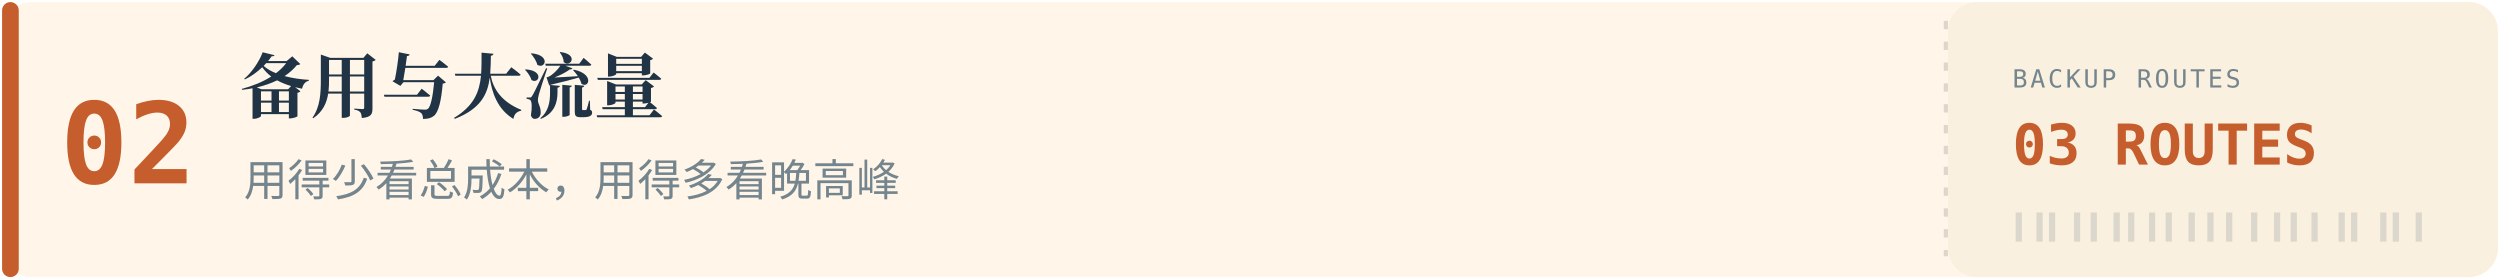
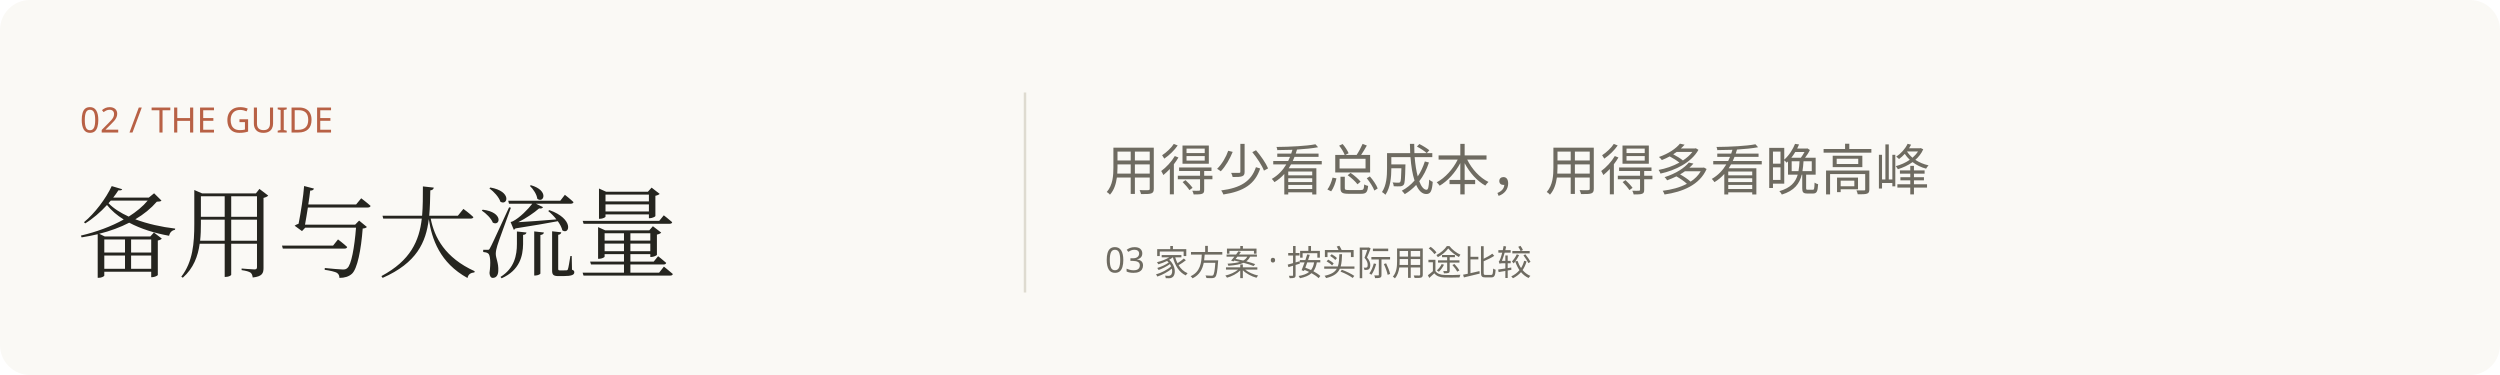
- <svg xmlns="http://www.w3.org/2000/svg" width="1200" height="134" viewBox="0 0 1200 134" role="img" aria-labelledby="t d">
-   <style>.bg{fill:#fff6e9}.ink{fill:#203445}.muted{fill:#74858e}.line{stroke:#dcd7cc}.end{fill:#faf0df}@media(prefers-color-scheme:dark){.bg{fill:#172838}.ink{fill:#edf4f2}.muted{fill:#9caebb}.line{stroke:#344b5c}.end{fill:#10202c}}</style>
-   <rect x="1" y="1" width="1198" height="132" rx="14" class="bg" />
-   <rect x="935" y="1" width="264" height="132" rx="14" class="end" />
-   <rect x="1" y="1" width="8" height="132" rx="4" fill="#c55e2c" />
-   <path d="M934 10V123" class="line" stroke-width="2" stroke-dasharray="4 6" />
-   <text x="29" y="88" font-family="Bahnschrift,DIN Alternate,monospace" font-size="54" font-weight="700" fill="#c55e2c">02</text>
-   <text x="115" y="54" font-family="Noto Serif CJK SC,Songti SC,SimSun,serif" font-size="34" font-weight="700" class="ink">备用与大流量</text>
-   <text x="117" y="94" font-family="Microsoft YaHei,PingFang SC,sans-serif" font-size="21" class="muted">用得少看总成本，用得多看晚高峰</text>
-   <text x="966" y="42" font-family="Bahnschrift,monospace" font-size="12" class="muted" letter-spacing="1.3">BACKUP ROUTES</text>
-   <text x="966" y="79" font-family="Bahnschrift,monospace" font-size="27" font-weight="700" fill="#c55e2c">03 ROUTES</text>
-   <g class="line" stroke-width="3">
-     <path d="M969 102V116M979 102V116M985 102V116M997 102V116M1005 102V116M1016 102V116M1023 102V116M1033 102V116M1041 102V116M1052 102V116M1061 102V116M1070 102V116M1082 102V116M1093 102V116M1101 102V116M1111 102V116M1124 102V116M1130 102V116M1144 102V116M1150 102V116M1161 102V116" />
+ <svg xmlns="http://www.w3.org/2000/svg" width="1000" height="150" viewBox="0 0 1000 150" role="img" aria-labelledby="title desc">
+   <g font-family="Microsoft YaHei,PingFang SC,sans-serif">
+     <style>.paper{fill:#faf9f5}.ink{fill:#25251f}.muted{fill:#6e6b61}.line{stroke:#dedbd0}.accent{fill:#b86145}.soft{fill:#eeece2}
+ @media(prefers-color-scheme:dark){.paper{fill:#262624}.ink{fill:#f5f2e9}.muted{fill:#b7b3a8}.line{stroke:#48463f}.accent{fill:#e3a18a}.soft{fill:#34332e}}</style>
+     <rect width="1000" height="150" rx="12" class="paper" />
+     <text x="32" y="53" font-size="14" class="accent">02 / THE GUIDE</text>
+     <text x="31" y="108" font-family="Noto Serif CJK SC,Source Han Serif SC,Songti SC,SimSun,Georgia,serif" font-size="40" class="ink">备用与大流量</text>
+     <path d="M410 37V117" class="line" />
+     <text x="442" y="76" font-size="22" class="muted">用得少看总成本，用得多看晚高峰</text>
+     <text x="442" y="109" font-size="14" class="muted">03 家方案 · 按实际用途比较</text>
  </g>
</svg>
